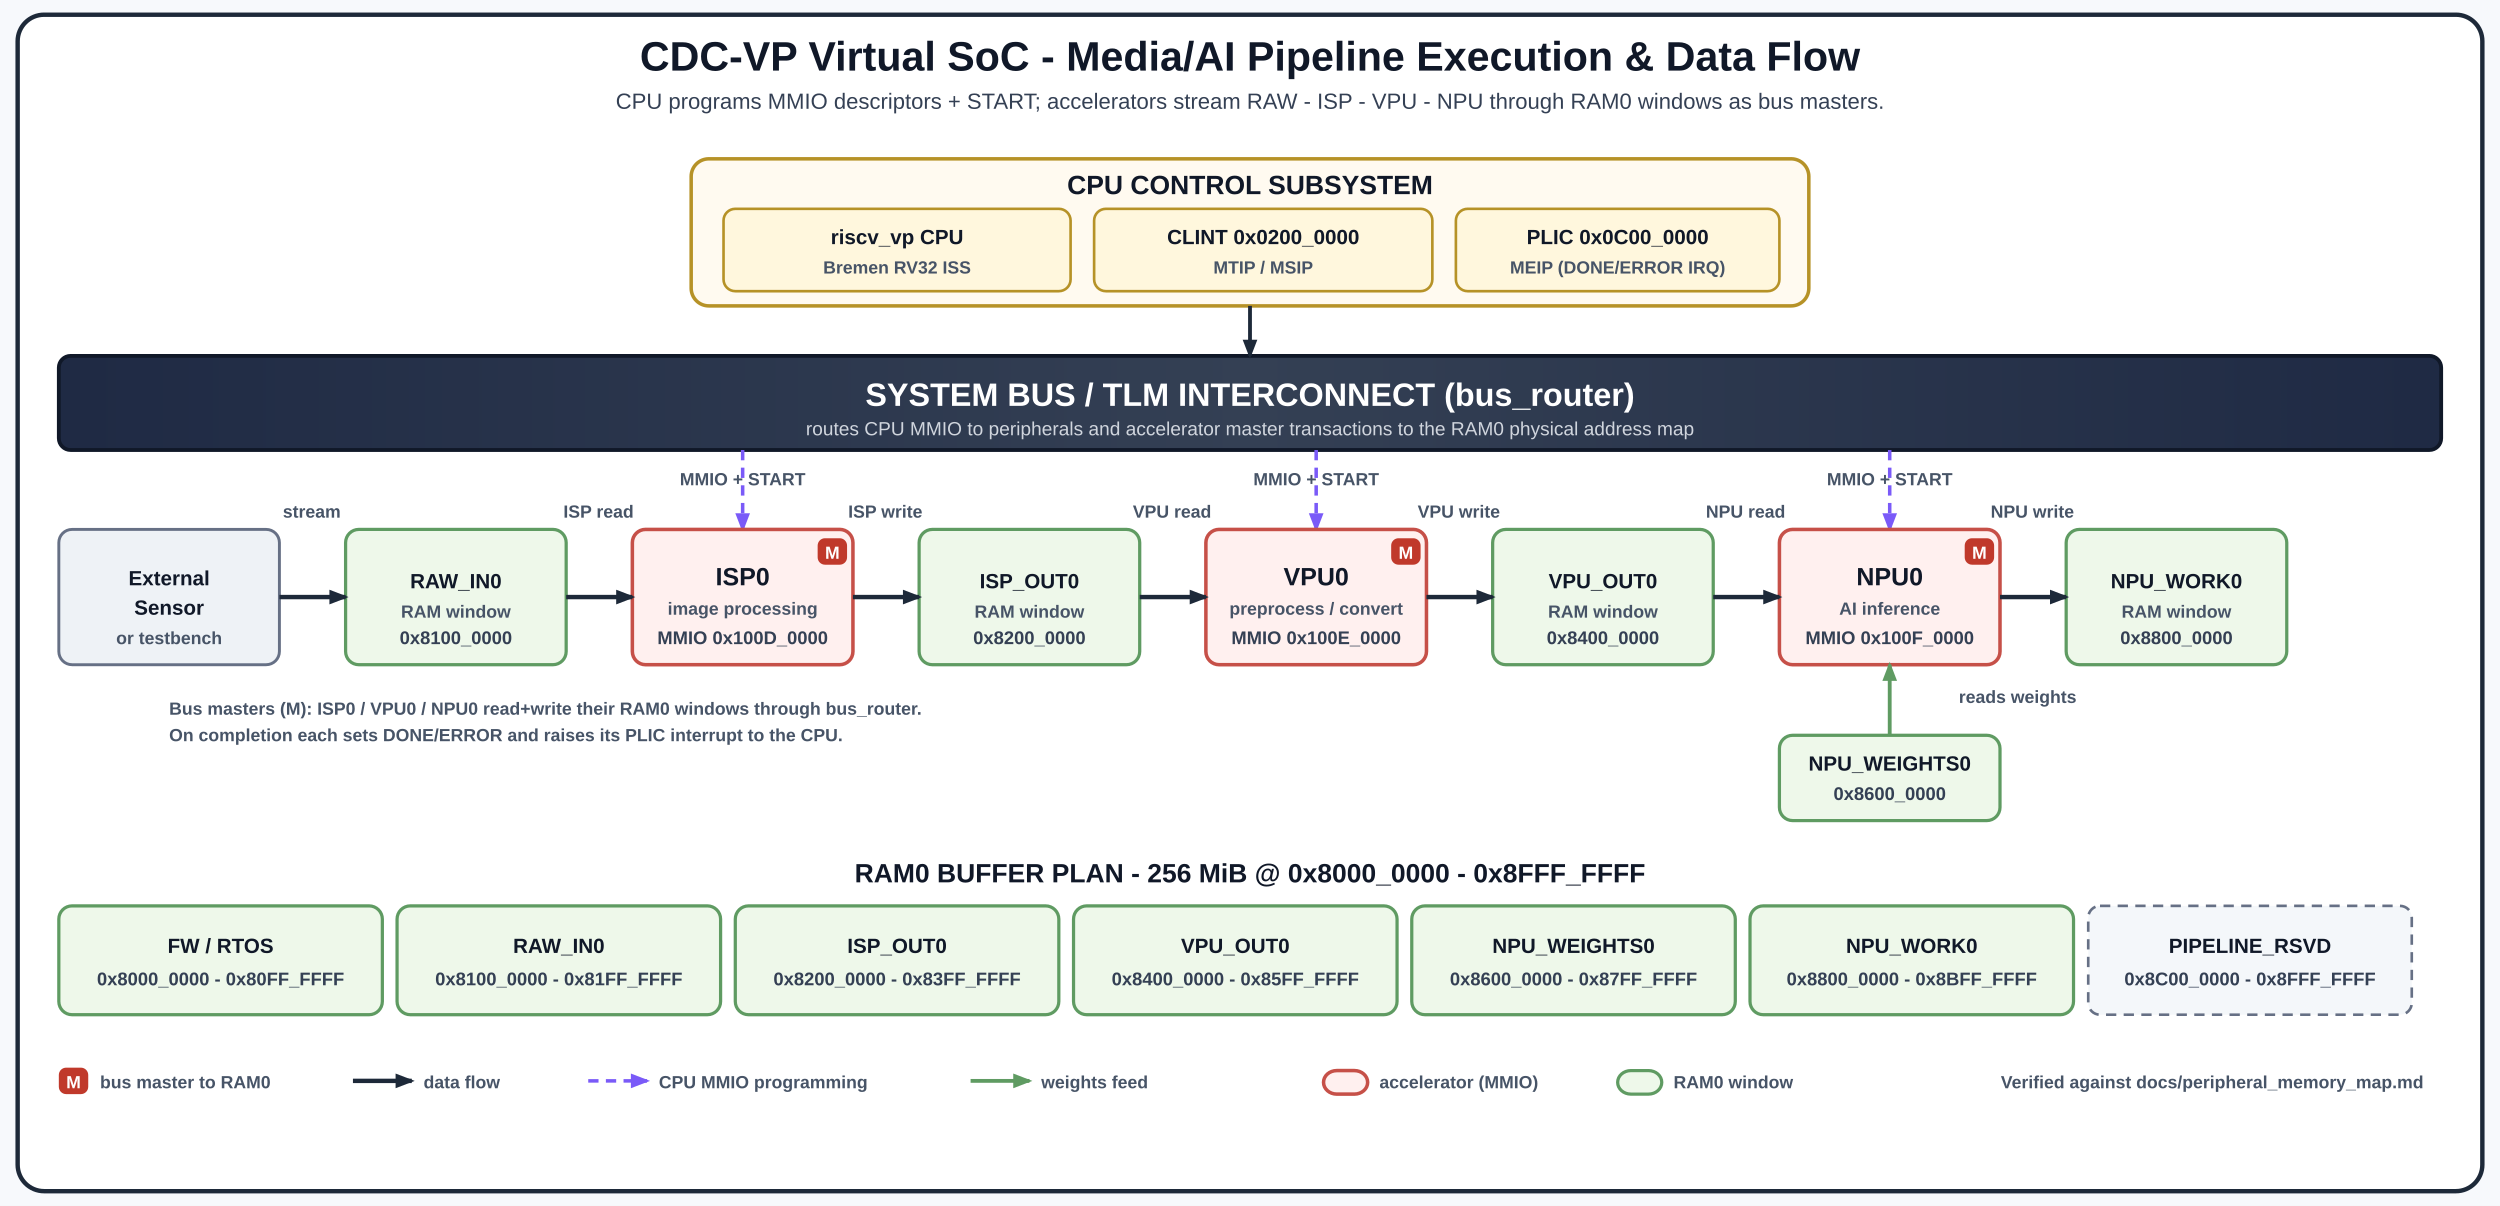
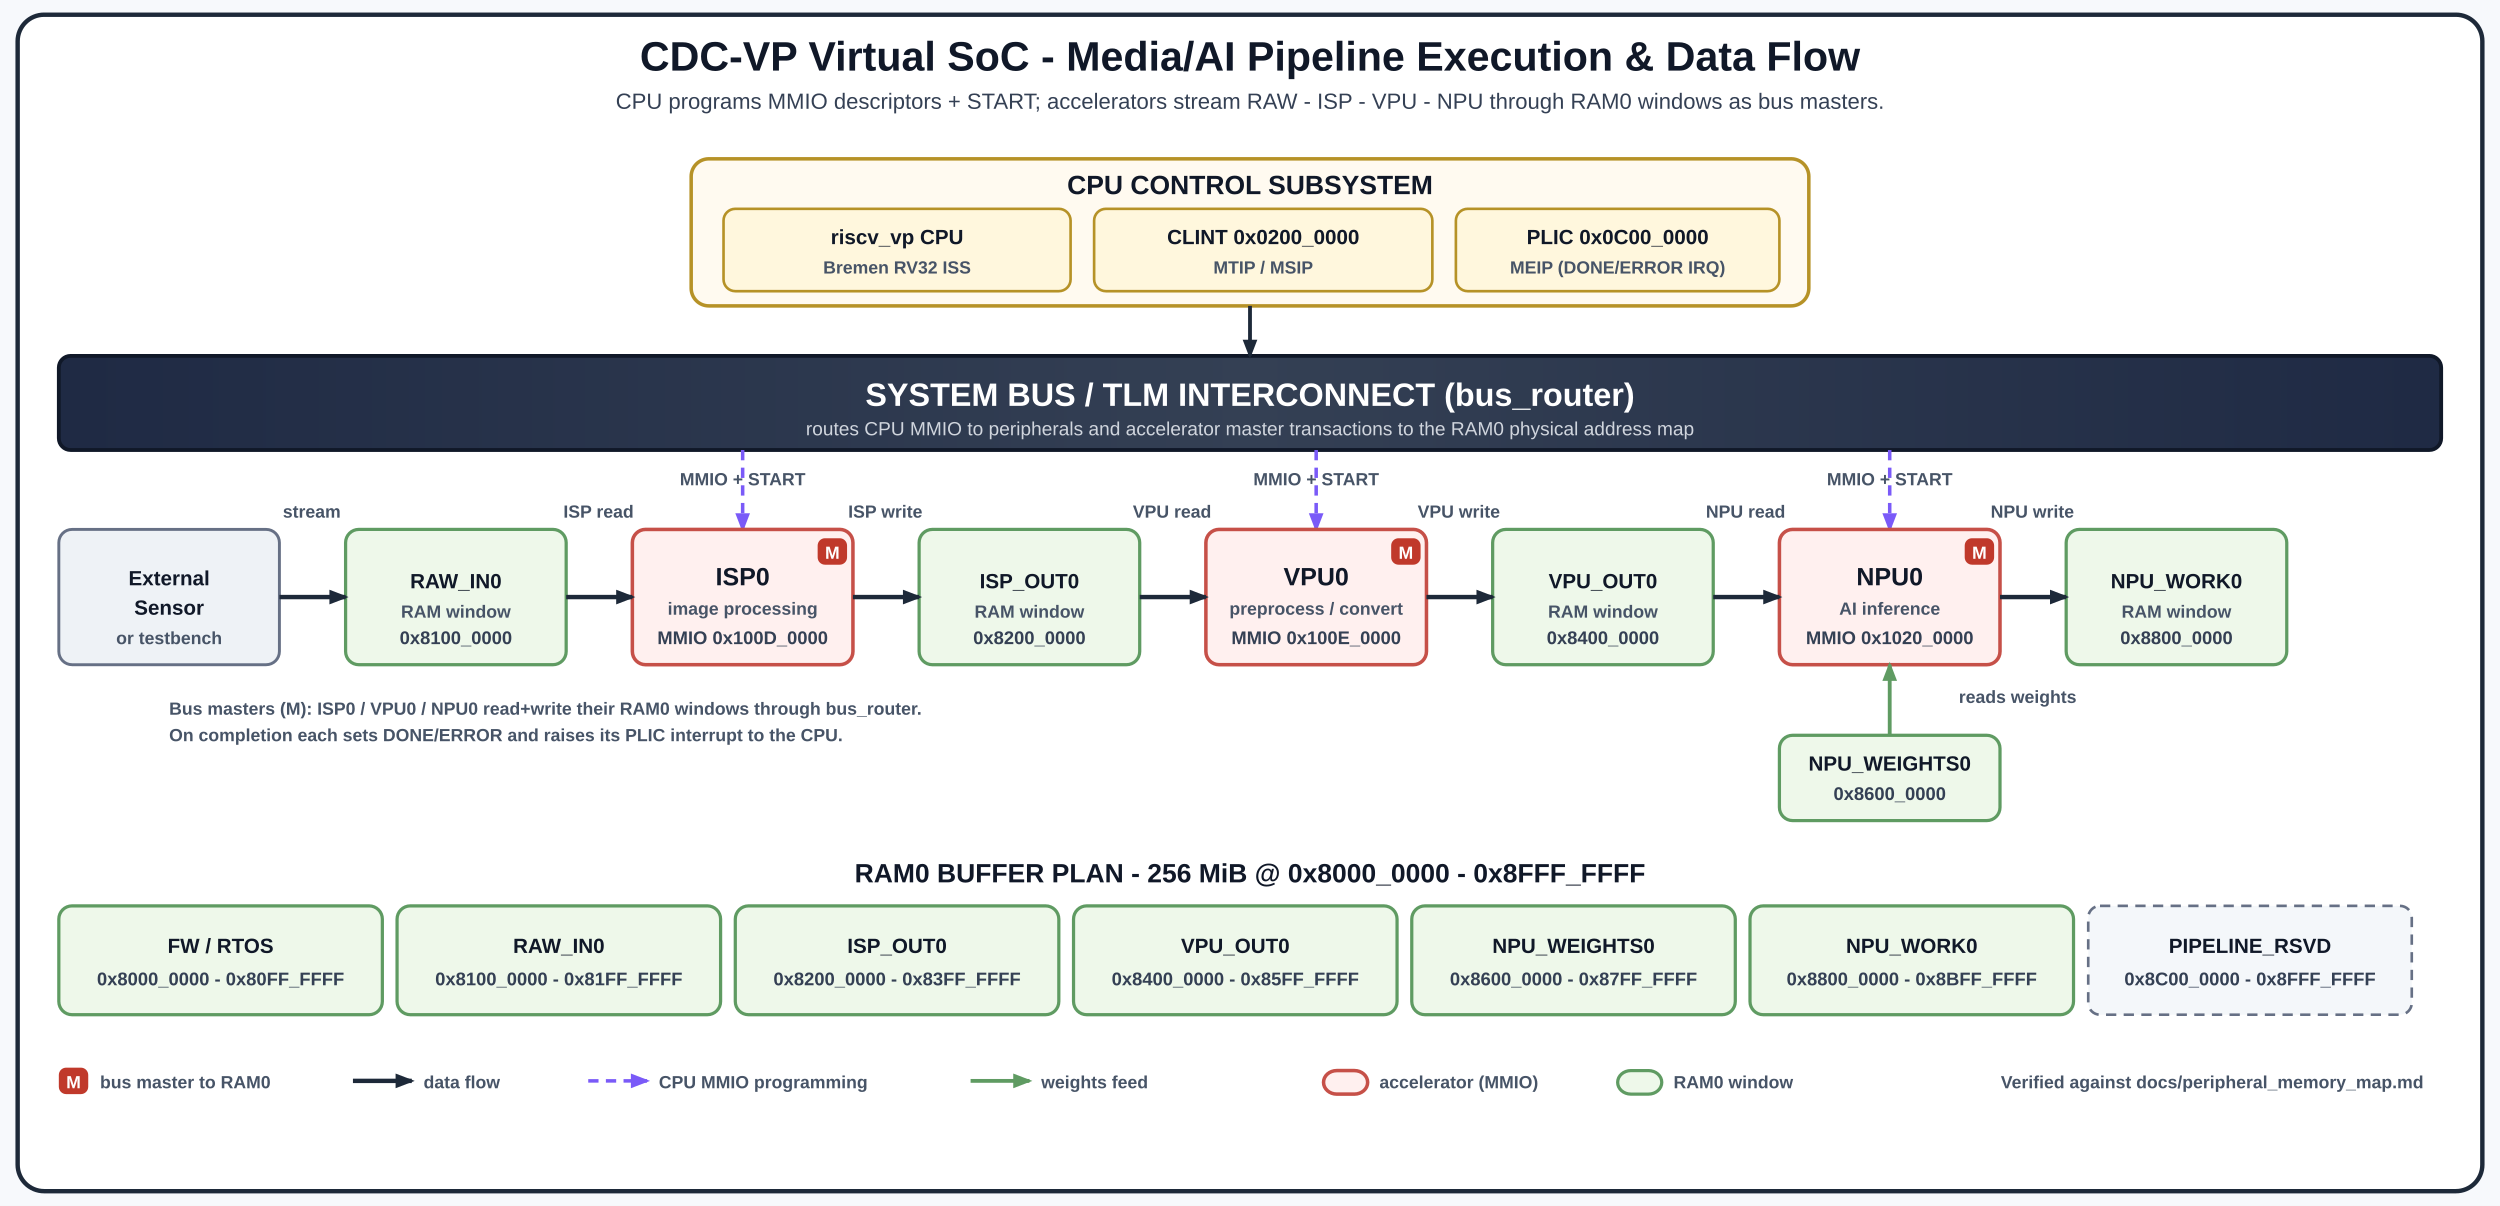
<svg xmlns="http://www.w3.org/2000/svg" width="1700" height="820" viewBox="0 0 1700 820">
  <defs>
    <style>
      .bg { fill: #f7f9fc; }
      .frame { fill: #ffffff; stroke: #1d2939; stroke-width: 3; rx: 18; }
      .title { font: 800 28px Arial, sans-serif; fill: #101828; }
      .subtitle { font: 500 15px Arial, sans-serif; fill: #344054; }
      .panel-title { font: 800 18px Arial, sans-serif; fill: #101828; }
      .label { font: 800 17px Arial, sans-serif; fill: #101828; }
      .label-sm { font: 700 14px Arial, sans-serif; fill: #101828; }
      .txt { font: 500 13px Arial, sans-serif; fill: #344054; }
      .tiny { font: 600 12px Arial, sans-serif; fill: #475467; }
      .addr { font: 700 12.5px Arial, sans-serif; fill: #344054; }
      .cpu-panel { fill: #fffaf0; stroke: #b69227; stroke-width: 2.4; rx: 12; }
      .box-cpu { fill: #fff7dd; stroke: #b69227; stroke-width: 1.8; rx: 8; }
      .box-src { fill: #eef2f6; stroke: #667085; stroke-width: 2; rx: 9; }
      .box-acc { fill: #fff0ef; stroke: #c65048; stroke-width: 2.4; rx: 9; }
      .box-buf { fill: #eef8ea; stroke: #5f9b62; stroke-width: 2.2; rx: 9; }
      .box-rsvd { fill: #f4f7fa; stroke: #667085; stroke-width: 1.8; stroke-dasharray: 7 5; rx: 8; }
      .bus { fill: url(#busGrad); stroke: #101828; stroke-width: 2.6; rx: 8; }
      .bus-title { font: 800 22px Arial, sans-serif; fill: #ffffff; }
      .bus-sub { font: 500 13px Arial, sans-serif; fill: #d0d5dd; }
      .data { stroke: #1d2939; stroke-width: 3; fill: none; marker-end: url(#aEnd); }
      .prog { stroke: #7a5af8; stroke-width: 2.4; fill: none; stroke-dasharray: 7 5; marker-end: url(#aProg); }
      .feed { stroke: #5f9b62; stroke-width: 2.6; fill: none; marker-end: url(#aFeed); }
      .conn { stroke: #1d2939; stroke-width: 2.6; fill: none; marker-end: url(#aEnd); }
      .badge { fill: #c0392b; }
      .badge-txt { font: 800 12px Arial, sans-serif; fill: #ffffff; }
    </style>
    <linearGradient id="busGrad" x1="0" x2="1" y1="0" y2="0">
      <stop offset="0%" stop-color="#1f2a44" />
      <stop offset="50%" stop-color="#344054" />
      <stop offset="100%" stop-color="#1f2a44" />
    </linearGradient>
    <marker id="aEnd" markerUnits="userSpaceOnUse" markerWidth="13" markerHeight="10" refX="11" refY="5" orient="auto">
      <polygon points="0 0, 13 5, 0 10" fill="#1d2939" />
    </marker>
    <marker id="aStart" markerUnits="userSpaceOnUse" markerWidth="13" markerHeight="10" refX="2" refY="5" orient="auto">
      <polygon points="13 0, 0 5, 13 10" fill="#1d2939" />
    </marker>
    <marker id="aProg" markerUnits="userSpaceOnUse" markerWidth="13" markerHeight="10" refX="11" refY="5" orient="auto">
      <polygon points="0 0, 13 5, 0 10" fill="#7a5af8" />
    </marker>
    <marker id="aFeed" markerUnits="userSpaceOnUse" markerWidth="13" markerHeight="10" refX="11" refY="5" orient="auto">
      <polygon points="0 0, 13 5, 0 10" fill="#5f9b62" />
    </marker>
  </defs>
  <rect class="bg" x="0" y="0" width="1700" height="820" />
  <rect class="frame" x="12" y="10" width="1676" height="800" />
  <text class="title" x="850" y="48" text-anchor="middle">CDC-VP Virtual SoC  -  Media/AI Pipeline Execution &amp; Data Flow</text>
  <text class="subtitle" x="850" y="74" text-anchor="middle">CPU programs MMIO descriptors + START; accelerators stream RAW - ISP - VPU - NPU through RAM0 windows as bus masters.</text>
  <rect class="cpu-panel" x="470" y="108" width="760" height="100" />
  <text class="panel-title" x="850" y="132" text-anchor="middle">CPU CONTROL SUBSYSTEM</text>
  <rect class="box-cpu" x="492" y="142" width="236" height="56" />
  <text class="label-sm" x="610" y="166" text-anchor="middle">riscv_vp CPU</text>
  <text class="tiny" x="610" y="186" text-anchor="middle">Bremen RV32 ISS</text>
  <rect class="box-cpu" x="744" y="142" width="230" height="56" />
  <text class="label-sm" x="859" y="166" text-anchor="middle">CLINT  0x0200_0000</text>
  <text class="tiny" x="859" y="186" text-anchor="middle">MTIP / MSIP</text>
  <rect class="box-cpu" x="990" y="142" width="220" height="56" />
  <text class="label-sm" x="1100" y="166" text-anchor="middle">PLIC  0x0C00_0000</text>
  <text class="tiny" x="1100" y="186" text-anchor="middle">MEIP (DONE/ERROR IRQ)</text>
  <rect class="bus" x="40" y="242" width="1620" height="64" />
  <text class="bus-title" x="850" y="276" text-anchor="middle">SYSTEM BUS / TLM INTERCONNECT (bus_router)</text>
  <text class="bus-sub" x="850" y="296" text-anchor="middle">routes CPU MMIO to peripherals and accelerator master transactions to the RAM0 physical address map</text>
  <path class="conn" d="M850 208 L850 242" />
  <path class="prog" d="M505 306 L505 360" />
  <path class="prog" d="M895 306 L895 360" />
  <path class="prog" d="M1285 306 L1285 360" />
  <text class="tiny" x="505" y="330" text-anchor="middle">MMIO + START</text>
  <text class="tiny" x="895" y="330" text-anchor="middle">MMIO + START</text>
  <text class="tiny" x="1285" y="330" text-anchor="middle">MMIO + START</text>
  <text class="tiny" x="212" y="352" text-anchor="middle">stream</text>
  <text class="tiny" x="407" y="352" text-anchor="middle">ISP read</text>
  <text class="tiny" x="602" y="352" text-anchor="middle">ISP write</text>
  <text class="tiny" x="797" y="352" text-anchor="middle">VPU read</text>
  <text class="tiny" x="992" y="352" text-anchor="middle">VPU write</text>
  <text class="tiny" x="1187" y="352" text-anchor="middle">NPU read</text>
  <text class="tiny" x="1382" y="352" text-anchor="middle">NPU write</text>
  <rect class="box-src" x="40" y="360" width="150" height="92" />
  <text class="label-sm" x="115" y="398" text-anchor="middle">External</text>
  <text class="label-sm" x="115" y="418" text-anchor="middle">Sensor</text>
  <text class="tiny" x="115" y="438" text-anchor="middle">or testbench</text>
  <rect class="box-buf" x="235" y="360" width="150" height="92" />
  <text class="label-sm" x="310" y="400" text-anchor="middle">RAW_IN0</text>
  <text class="tiny" x="310" y="420" text-anchor="middle">RAM window</text>
  <text class="addr" x="310" y="438" text-anchor="middle">0x8100_0000</text>
  <rect class="box-acc" x="430" y="360" width="150" height="92" />
  <text class="label" x="505" y="398" text-anchor="middle">ISP0</text>
  <text class="tiny" x="505" y="418" text-anchor="middle">image processing</text>
  <text class="addr" x="505" y="438" text-anchor="middle">MMIO 0x100D_0000</text>
  <rect class="badge" x="556" y="366" width="20" height="18" rx="5" />
  <text class="badge-txt" x="566" y="380" text-anchor="middle">M</text>
  <rect class="box-buf" x="625" y="360" width="150" height="92" />
  <text class="label-sm" x="700" y="400" text-anchor="middle">ISP_OUT0</text>
  <text class="tiny" x="700" y="420" text-anchor="middle">RAM window</text>
  <text class="addr" x="700" y="438" text-anchor="middle">0x8200_0000</text>
  <rect class="box-acc" x="820" y="360" width="150" height="92" />
  <text class="label" x="895" y="398" text-anchor="middle">VPU0</text>
  <text class="tiny" x="895" y="418" text-anchor="middle">preprocess / convert</text>
  <text class="addr" x="895" y="438" text-anchor="middle">MMIO 0x100E_0000</text>
  <rect class="badge" x="946" y="366" width="20" height="18" rx="5" />
  <text class="badge-txt" x="956" y="380" text-anchor="middle">M</text>
  <rect class="box-buf" x="1015" y="360" width="150" height="92" />
  <text class="label-sm" x="1090" y="400" text-anchor="middle">VPU_OUT0</text>
  <text class="tiny" x="1090" y="420" text-anchor="middle">RAM window</text>
  <text class="addr" x="1090" y="438" text-anchor="middle">0x8400_0000</text>
  <rect class="box-acc" x="1210" y="360" width="150" height="92" />
  <text class="label" x="1285" y="398" text-anchor="middle">NPU0</text>
  <text class="tiny" x="1285" y="418" text-anchor="middle">AI inference</text>
-   <text class="addr" x="1285" y="438" text-anchor="middle">MMIO 0x100F_0000</text>
+   <text class="addr" x="1285" y="438" text-anchor="middle">MMIO 0x1020_0000</text>
  <rect class="badge" x="1336" y="366" width="20" height="18" rx="5" />
  <text class="badge-txt" x="1346" y="380" text-anchor="middle">M</text>
  <rect class="box-buf" x="1405" y="360" width="150" height="92" />
  <text class="label-sm" x="1480" y="400" text-anchor="middle">NPU_WORK0</text>
  <text class="tiny" x="1480" y="420" text-anchor="middle">RAM window</text>
  <text class="addr" x="1480" y="438" text-anchor="middle">0x8800_0000</text>
  <path class="data" d="M190 406 L235 406" />
  <path class="data" d="M385 406 L430 406" />
  <path class="data" d="M580 406 L625 406" />
  <path class="data" d="M775 406 L820 406" />
  <path class="data" d="M970 406 L1015 406" />
  <path class="data" d="M1165 406 L1210 406" />
  <path class="data" d="M1360 406 L1405 406" />
  <rect class="box-buf" x="1210" y="500" width="150" height="58" />
  <text class="label-sm" x="1285" y="524" text-anchor="middle">NPU_WEIGHTS0</text>
  <text class="addr" x="1285" y="544" text-anchor="middle">0x8600_0000</text>
  <path class="feed" d="M1285 500 L1285 452" />
  <text class="tiny" x="1372" y="478" text-anchor="middle">reads weights</text>
  <text class="tiny" x="115" y="486">Bus masters (M): ISP0 / VPU0 / NPU0 read+write their RAM0 windows through bus_router.</text>
  <text class="tiny" x="115" y="504">On completion each sets DONE/ERROR and raises its PLIC interrupt to the CPU.</text>
  <text class="panel-title" x="850" y="600" text-anchor="middle">RAM0 BUFFER PLAN   -   256 MiB @ 0x8000_0000 - 0x8FFF_FFFF</text>
  <rect class="box-buf" x="40" y="616" width="220" height="74" />
  <text class="label-sm" x="150" y="648" text-anchor="middle">FW / RTOS</text>
  <text class="addr" x="150" y="670" text-anchor="middle">0x8000_0000 - 0x80FF_FFFF</text>
  <rect class="box-buf" x="270" y="616" width="220" height="74" />
  <text class="label-sm" x="380" y="648" text-anchor="middle">RAW_IN0</text>
  <text class="addr" x="380" y="670" text-anchor="middle">0x8100_0000 - 0x81FF_FFFF</text>
  <rect class="box-buf" x="500" y="616" width="220" height="74" />
  <text class="label-sm" x="610" y="648" text-anchor="middle">ISP_OUT0</text>
  <text class="addr" x="610" y="670" text-anchor="middle">0x8200_0000 - 0x83FF_FFFF</text>
  <rect class="box-buf" x="730" y="616" width="220" height="74" />
  <text class="label-sm" x="840" y="648" text-anchor="middle">VPU_OUT0</text>
  <text class="addr" x="840" y="670" text-anchor="middle">0x8400_0000 - 0x85FF_FFFF</text>
  <rect class="box-buf" x="960" y="616" width="220" height="74" />
  <text class="label-sm" x="1070" y="648" text-anchor="middle">NPU_WEIGHTS0</text>
  <text class="addr" x="1070" y="670" text-anchor="middle">0x8600_0000 - 0x87FF_FFFF</text>
  <rect class="box-buf" x="1190" y="616" width="220" height="74" />
  <text class="label-sm" x="1300" y="648" text-anchor="middle">NPU_WORK0</text>
  <text class="addr" x="1300" y="670" text-anchor="middle">0x8800_0000 - 0x8BFF_FFFF</text>
  <rect class="box-rsvd" x="1420" y="616" width="220" height="74" />
  <text class="label-sm" x="1530" y="648" text-anchor="middle">PIPELINE_RSVD</text>
  <text class="addr" x="1530" y="670" text-anchor="middle">0x8C00_0000 - 0x8FFF_FFFF</text>
  <rect class="badge" x="40" y="726" width="20" height="18" rx="5" />
  <text class="badge-txt" x="50" y="740" text-anchor="middle">M</text>
  <text class="tiny" x="68" y="740">bus master to RAM0</text>
  <line x1="240" y1="735" x2="280" y2="735" class="data" />
  <text class="tiny" x="288" y="740">data flow</text>
  <line x1="400" y1="735" x2="440" y2="735" class="prog" />
  <text class="tiny" x="448" y="740">CPU MMIO programming</text>
  <line x1="660" y1="735" x2="700" y2="735" class="feed" />
  <text class="tiny" x="708" y="740">weights feed</text>
  <rect class="box-acc" x="900" y="728" width="30" height="16" />
  <text class="tiny" x="938" y="740">accelerator (MMIO)</text>
  <rect class="box-buf" x="1100" y="728" width="30" height="16" />
  <text class="tiny" x="1138" y="740">RAM0 window</text>
  <text class="tiny" x="1648" y="740" text-anchor="end">Verified against docs/peripheral_memory_map.md</text>
</svg>
